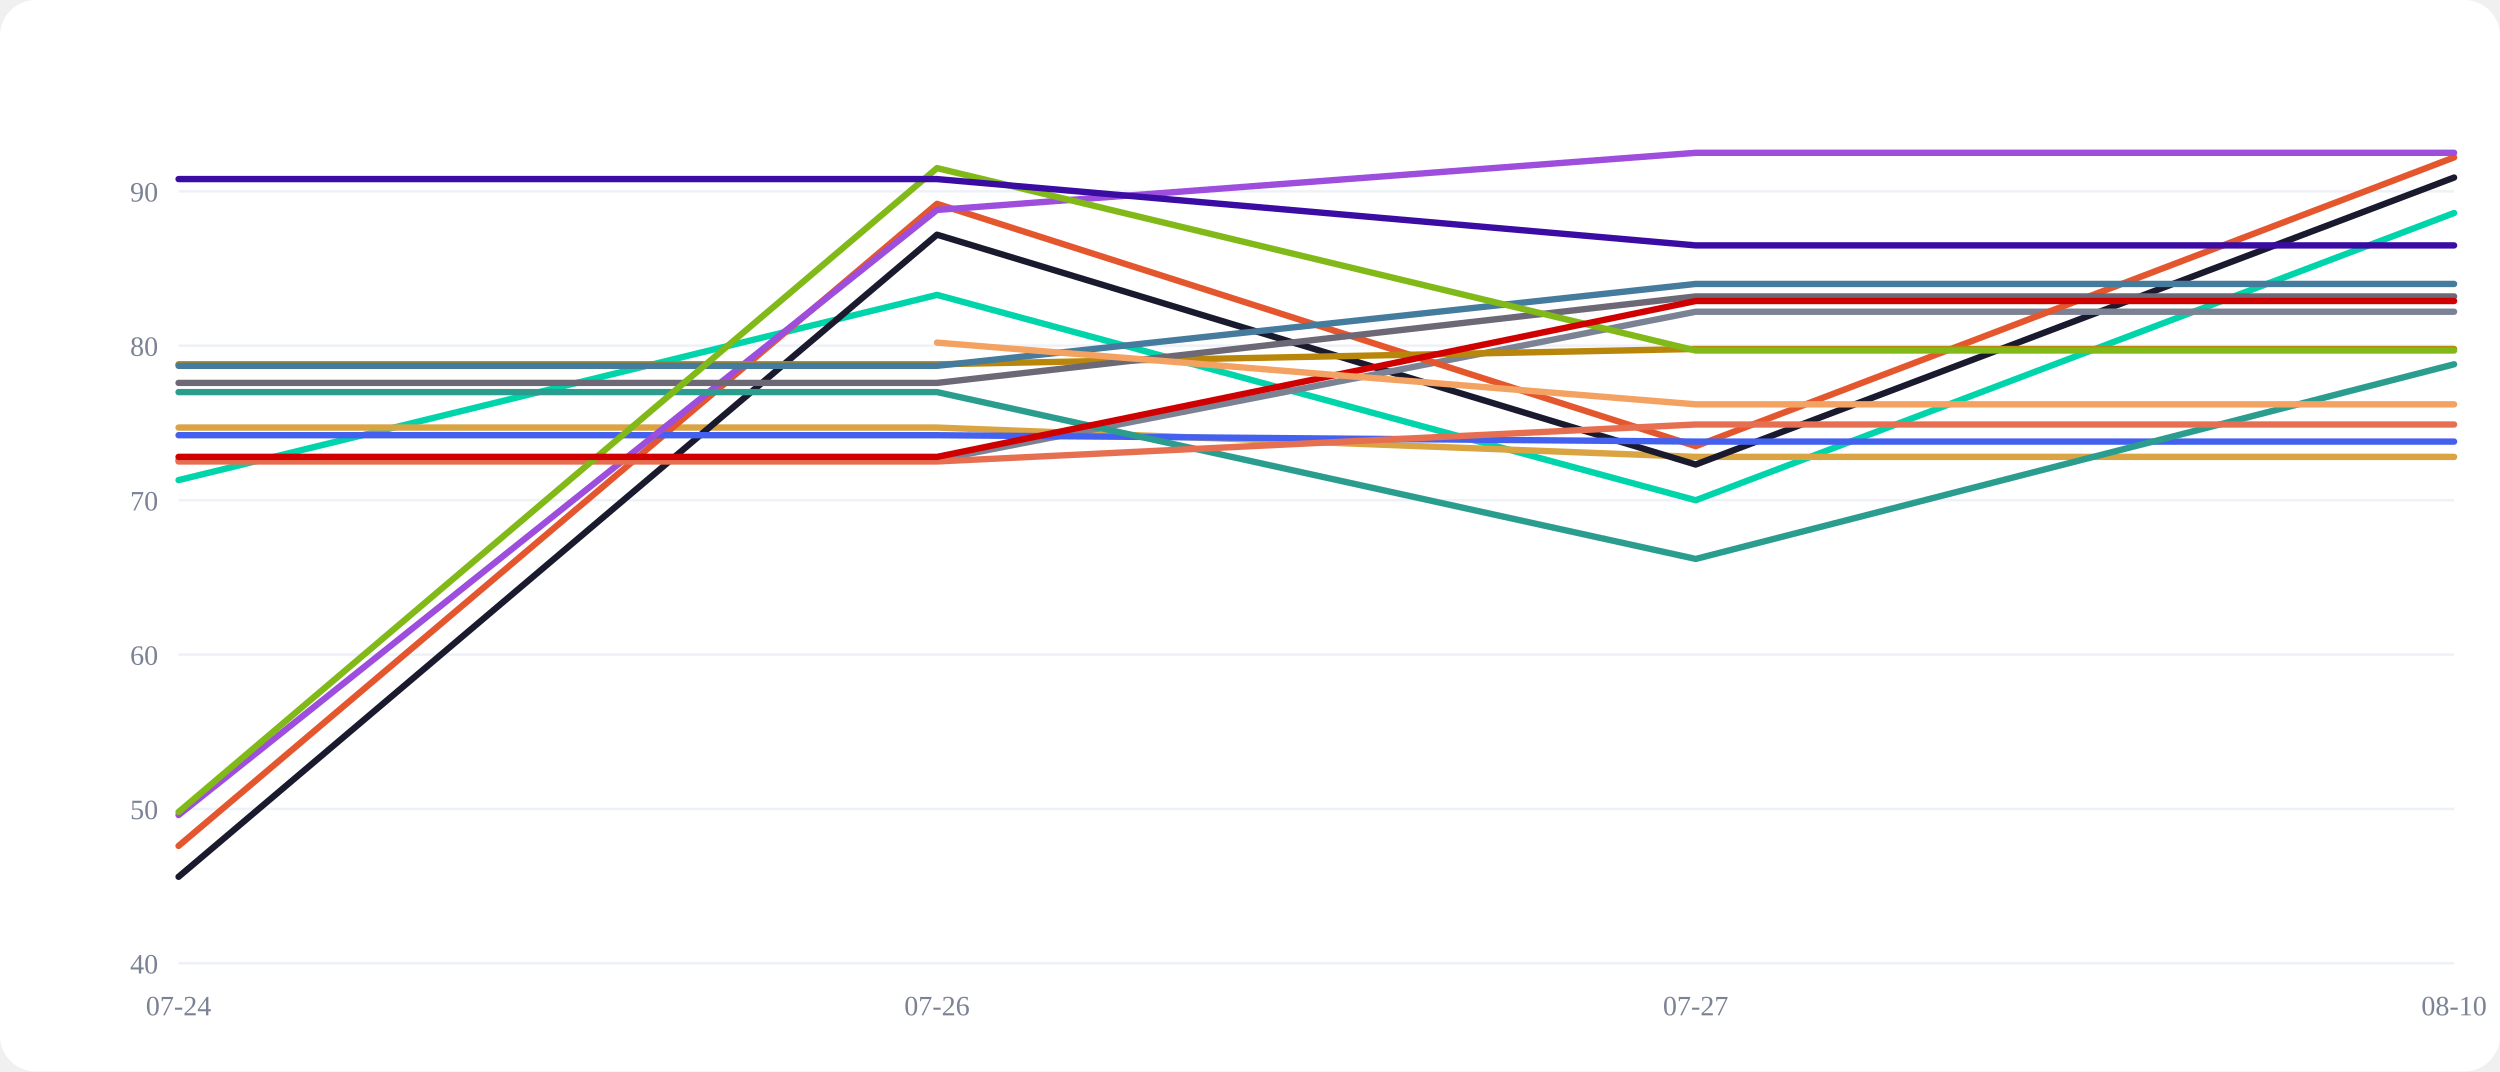
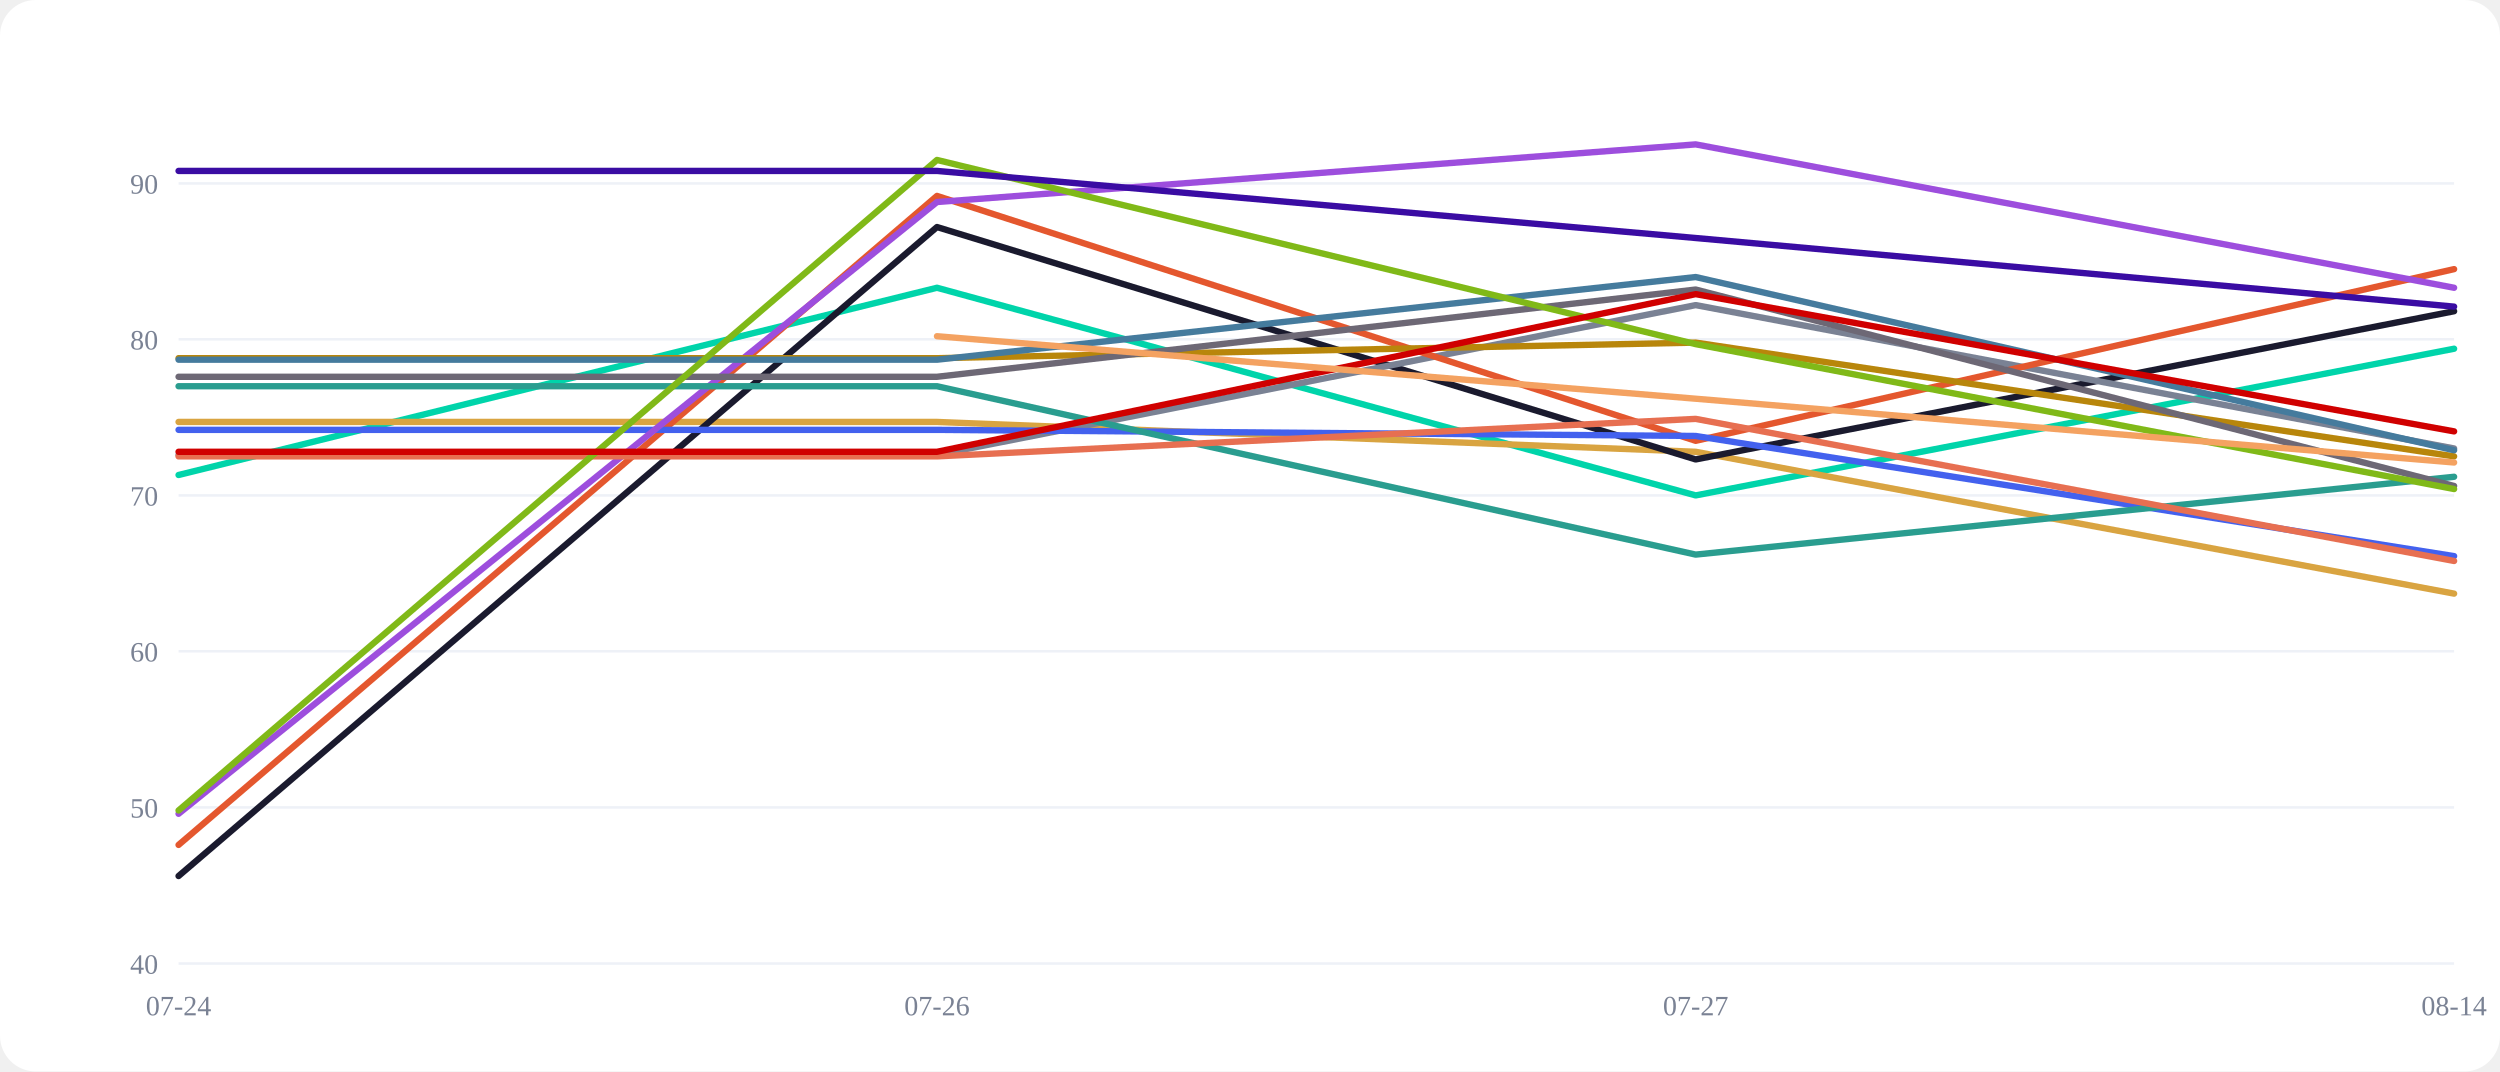
<svg xmlns="http://www.w3.org/2000/svg" viewBox="0 0 980 420" role="img" aria-label="VivIndex trend lines" style="width:100%;height:auto;display:block">
  <rect width="980" height="420" fill="#ffffff" rx="14" />
-   <line x1="70" y1="377.6" x2="962" y2="377.6" stroke="#EEF1F7" stroke-width="1" />
-   <text x="62" y="381.6" text-anchor="end" font-size="11" fill="#7a8294">40</text>
-   <line x1="70" y1="317.1" x2="962" y2="317.1" stroke="#EEF1F7" stroke-width="1" />
-   <text x="62" y="321.1" text-anchor="end" font-size="11" fill="#7a8294">50</text>
-   <line x1="70" y1="256.6" x2="962" y2="256.6" stroke="#EEF1F7" stroke-width="1" />
-   <text x="62" y="260.6" text-anchor="end" font-size="11" fill="#7a8294">60</text>
-   <line x1="70" y1="196.1" x2="962" y2="196.1" stroke="#EEF1F7" stroke-width="1" />
-   <text x="62" y="200.1" text-anchor="end" font-size="11" fill="#7a8294">70</text>
-   <line x1="70" y1="135.5" x2="962" y2="135.5" stroke="#EEF1F7" stroke-width="1" />
-   <text x="62" y="139.5" text-anchor="end" font-size="11" fill="#7a8294">80</text>
-   <line x1="70" y1="75.0" x2="962" y2="75.0" stroke="#EEF1F7" stroke-width="1" />
-   <text x="62" y="79.0" text-anchor="end" font-size="11" fill="#7a8294">90</text>
+   <line x1="70" y1="377.7" x2="962" y2="377.7" stroke="#EEF1F7" stroke-width="1" />
+   <text x="62" y="381.7" text-anchor="end" font-size="11" fill="#7a8294">40</text>
+   <line x1="70" y1="316.5" x2="962" y2="316.5" stroke="#EEF1F7" stroke-width="1" />
+   <text x="62" y="320.5" text-anchor="end" font-size="11" fill="#7a8294">50</text>
+   <line x1="70" y1="255.3" x2="962" y2="255.3" stroke="#EEF1F7" stroke-width="1" />
+   <text x="62" y="259.3" text-anchor="end" font-size="11" fill="#7a8294">60</text>
+   <line x1="70" y1="194.2" x2="962" y2="194.2" stroke="#EEF1F7" stroke-width="1" />
+   <text x="62" y="198.2" text-anchor="end" font-size="11" fill="#7a8294">70</text>
+   <line x1="70" y1="133.0" x2="962" y2="133.0" stroke="#EEF1F7" stroke-width="1" />
+   <text x="62" y="137.0" text-anchor="end" font-size="11" fill="#7a8294">80</text>
+   <line x1="70" y1="71.9" x2="962" y2="71.9" stroke="#EEF1F7" stroke-width="1" />
+   <text x="62" y="75.9" text-anchor="end" font-size="11" fill="#7a8294">90</text>
  <text x="70.0" y="398" text-anchor="middle" font-size="11" fill="#7a8294">07-24</text>
  <text x="367.3" y="398" text-anchor="middle" font-size="11" fill="#7a8294">07-26</text>
  <text x="664.7" y="398" text-anchor="middle" font-size="11" fill="#7a8294">07-27</text>
-   <text x="962.0" y="398" text-anchor="middle" font-size="11" fill="#7a8294">08-10</text>
-   <path d="M70.0,188.2 L367.3,115.6 L664.7,196.1 L962.0,83.5" fill="none" stroke="#00D4AA" stroke-width="2.5" stroke-linejoin="round" stroke-linecap="round">
-     <circle cx="70.0" cy="188.2" r="3" fill="#00D4AA" />
-     <circle cx="367.3" cy="115.6" r="3" fill="#00D4AA" />
-     <circle cx="664.7" cy="196.1" r="3" fill="#00D4AA" />
-     <circle cx="962.0" cy="83.5" r="3" fill="#00D4AA" />
+   <text x="962.0" y="398" text-anchor="middle" font-size="11" fill="#7a8294">08-14</text>
+   <path d="M70.0,186.2 L367.3,112.8 L664.7,194.2 L962.0,136.7" fill="none" stroke="#00D4AA" stroke-width="2.5" stroke-linejoin="round" stroke-linecap="round">
+     <circle cx="70.0" cy="186.2" r="3" fill="#00D4AA" />
+     <circle cx="367.3" cy="112.8" r="3" fill="#00D4AA" />
+     <circle cx="664.7" cy="194.2" r="3" fill="#00D4AA" />
+     <circle cx="962.0" cy="136.7" r="3" fill="#00D4AA" />
  </path>
-   <path d="M70.0,167.6 L367.3,167.6 L664.7,179.1 L962.0,179.1" fill="none" stroke="#D9A441" stroke-width="2.5" stroke-linejoin="round" stroke-linecap="round">
-     <circle cx="70.0" cy="167.6" r="3" fill="#D9A441" />
-     <circle cx="367.3" cy="167.6" r="3" fill="#D9A441" />
-     <circle cx="664.7" cy="179.1" r="3" fill="#D9A441" />
-     <circle cx="962.0" cy="179.1" r="3" fill="#D9A441" />
+   <path d="M70.0,165.4 L367.3,165.4 L664.7,177.1 L962.0,232.7" fill="none" stroke="#D9A441" stroke-width="2.5" stroke-linejoin="round" stroke-linecap="round">
+     <circle cx="70.0" cy="165.4" r="3" fill="#D9A441" />
+     <circle cx="367.3" cy="165.4" r="3" fill="#D9A441" />
+     <circle cx="664.7" cy="177.1" r="3" fill="#D9A441" />
+     <circle cx="962.0" cy="232.7" r="3" fill="#D9A441" />
  </path>
-   <path d="M70.0,343.7 L367.3,92.0 L664.7,182.1 L962.0,69.6" fill="none" stroke="#1A1A2E" stroke-width="2.5" stroke-linejoin="round" stroke-linecap="round">
-     <circle cx="70.0" cy="343.7" r="3" fill="#1A1A2E" />
-     <circle cx="367.3" cy="92.0" r="3" fill="#1A1A2E" />
-     <circle cx="664.7" cy="182.1" r="3" fill="#1A1A2E" />
-     <circle cx="962.0" cy="69.6" r="3" fill="#1A1A2E" />
+   <path d="M70.0,343.4 L367.3,89.0 L664.7,180.1 L962.0,122.0" fill="none" stroke="#1A1A2E" stroke-width="2.5" stroke-linejoin="round" stroke-linecap="round">
+     <circle cx="70.0" cy="343.4" r="3" fill="#1A1A2E" />
+     <circle cx="367.3" cy="89.0" r="3" fill="#1A1A2E" />
+     <circle cx="664.7" cy="180.1" r="3" fill="#1A1A2E" />
+     <circle cx="962.0" cy="122.0" r="3" fill="#1A1A2E" />
  </path>
-   <path d="M70.0,180.3 L367.3,180.3 L664.7,122.2 L962.0,122.2" fill="none" stroke="#7a8294" stroke-width="2.5" stroke-linejoin="round" stroke-linecap="round">
-     <circle cx="70.0" cy="180.3" r="3" fill="#7a8294" />
-     <circle cx="367.3" cy="180.3" r="3" fill="#7a8294" />
-     <circle cx="664.7" cy="122.2" r="3" fill="#7a8294" />
-     <circle cx="962.0" cy="122.2" r="3" fill="#7a8294" />
+   <path d="M70.0,178.3 L367.3,178.3 L664.7,119.6 L962.0,175.8" fill="none" stroke="#7a8294" stroke-width="2.5" stroke-linejoin="round" stroke-linecap="round">
+     <circle cx="70.0" cy="178.3" r="3" fill="#7a8294" />
+     <circle cx="367.3" cy="178.3" r="3" fill="#7a8294" />
+     <circle cx="664.7" cy="119.6" r="3" fill="#7a8294" />
+     <circle cx="962.0" cy="175.8" r="3" fill="#7a8294" />
  </path>
-   <path d="M70.0,331.6 L367.3,79.9 L664.7,174.9 L962.0,61.7" fill="none" stroke="#E4572E" stroke-width="2.5" stroke-linejoin="round" stroke-linecap="round">
-     <circle cx="70.0" cy="331.6" r="3" fill="#E4572E" />
-     <circle cx="367.3" cy="79.9" r="3" fill="#E4572E" />
-     <circle cx="664.7" cy="174.9" r="3" fill="#E4572E" />
-     <circle cx="962.0" cy="61.7" r="3" fill="#E4572E" />
+   <path d="M70.0,331.2 L367.3,76.8 L664.7,172.8 L962.0,105.5" fill="none" stroke="#E4572E" stroke-width="2.5" stroke-linejoin="round" stroke-linecap="round">
+     <circle cx="70.0" cy="331.2" r="3" fill="#E4572E" />
+     <circle cx="367.3" cy="76.8" r="3" fill="#E4572E" />
+     <circle cx="664.7" cy="172.8" r="3" fill="#E4572E" />
+     <circle cx="962.0" cy="105.5" r="3" fill="#E4572E" />
  </path>
-   <path d="M70.0,170.6 L367.3,170.6 L664.7,173.1 L962.0,173.1" fill="none" stroke="#4361EE" stroke-width="2.5" stroke-linejoin="round" stroke-linecap="round">
-     <circle cx="70.0" cy="170.6" r="3" fill="#4361EE" />
-     <circle cx="367.3" cy="170.6" r="3" fill="#4361EE" />
-     <circle cx="664.7" cy="173.1" r="3" fill="#4361EE" />
-     <circle cx="962.0" cy="173.1" r="3" fill="#4361EE" />
+   <path d="M70.0,168.5 L367.3,168.5 L664.7,170.9 L962.0,218.0" fill="none" stroke="#4361EE" stroke-width="2.5" stroke-linejoin="round" stroke-linecap="round">
+     <circle cx="70.0" cy="168.5" r="3" fill="#4361EE" />
+     <circle cx="367.3" cy="168.5" r="3" fill="#4361EE" />
+     <circle cx="664.7" cy="170.9" r="3" fill="#4361EE" />
+     <circle cx="962.0" cy="218.0" r="3" fill="#4361EE" />
  </path>
-   <path d="M70.0,319.5 L367.3,82.3 L664.7,59.9 L962.0,59.9" fill="none" stroke="#9D4EDD" stroke-width="2.5" stroke-linejoin="round" stroke-linecap="round">
-     <circle cx="70.0" cy="319.5" r="3" fill="#9D4EDD" />
-     <circle cx="367.3" cy="82.3" r="3" fill="#9D4EDD" />
-     <circle cx="664.7" cy="59.9" r="3" fill="#9D4EDD" />
-     <circle cx="962.0" cy="59.9" r="3" fill="#9D4EDD" />
+   <path d="M70.0,319.0 L367.3,79.2 L664.7,56.6 L962.0,112.8" fill="none" stroke="#9D4EDD" stroke-width="2.5" stroke-linejoin="round" stroke-linecap="round">
+     <circle cx="70.0" cy="319.0" r="3" fill="#9D4EDD" />
+     <circle cx="367.3" cy="79.2" r="3" fill="#9D4EDD" />
+     <circle cx="664.7" cy="56.6" r="3" fill="#9D4EDD" />
+     <circle cx="962.0" cy="112.8" r="3" fill="#9D4EDD" />
  </path>
-   <path d="M70.0,153.7 L367.3,153.7 L664.7,219.1 L962.0,142.8" fill="none" stroke="#2A9D8F" stroke-width="2.5" stroke-linejoin="round" stroke-linecap="round">
-     <circle cx="70.0" cy="153.7" r="3" fill="#2A9D8F" />
-     <circle cx="367.3" cy="153.7" r="3" fill="#2A9D8F" />
-     <circle cx="664.7" cy="219.1" r="3" fill="#2A9D8F" />
-     <circle cx="962.0" cy="142.8" r="3" fill="#2A9D8F" />
+   <path d="M70.0,151.4 L367.3,151.4 L664.7,217.4 L962.0,186.9" fill="none" stroke="#2A9D8F" stroke-width="2.5" stroke-linejoin="round" stroke-linecap="round">
+     <circle cx="70.0" cy="151.4" r="3" fill="#2A9D8F" />
+     <circle cx="367.3" cy="151.4" r="3" fill="#2A9D8F" />
+     <circle cx="664.7" cy="217.4" r="3" fill="#2A9D8F" />
+     <circle cx="962.0" cy="186.9" r="3" fill="#2A9D8F" />
  </path>
-   <path d="M70.0,180.9 L367.3,180.9 L664.7,166.4 L962.0,166.4" fill="none" stroke="#E76F51" stroke-width="2.5" stroke-linejoin="round" stroke-linecap="round">
-     <circle cx="70.0" cy="180.9" r="3" fill="#E76F51" />
-     <circle cx="367.3" cy="180.9" r="3" fill="#E76F51" />
-     <circle cx="664.7" cy="166.4" r="3" fill="#E76F51" />
-     <circle cx="962.0" cy="166.4" r="3" fill="#E76F51" />
+   <path d="M70.0,178.9 L367.3,178.9 L664.7,164.2 L962.0,219.9" fill="none" stroke="#E76F51" stroke-width="2.5" stroke-linejoin="round" stroke-linecap="round">
+     <circle cx="70.0" cy="178.9" r="3" fill="#E76F51" />
+     <circle cx="367.3" cy="178.9" r="3" fill="#E76F51" />
+     <circle cx="664.7" cy="164.2" r="3" fill="#E76F51" />
+     <circle cx="962.0" cy="219.9" r="3" fill="#E76F51" />
  </path>
-   <path d="M70.0,142.8 L367.3,142.8 L664.7,136.8 L962.0,136.8" fill="none" stroke="#B8860B" stroke-width="2.5" stroke-linejoin="round" stroke-linecap="round">
-     <circle cx="70.0" cy="142.8" r="3" fill="#B8860B" />
-     <circle cx="367.3" cy="142.8" r="3" fill="#B8860B" />
-     <circle cx="664.7" cy="136.8" r="3" fill="#B8860B" />
-     <circle cx="962.0" cy="136.8" r="3" fill="#B8860B" />
+   <path d="M70.0,140.4 L367.3,140.4 L664.7,134.3 L962.0,178.9" fill="none" stroke="#B8860B" stroke-width="2.5" stroke-linejoin="round" stroke-linecap="round">
+     <circle cx="70.0" cy="140.4" r="3" fill="#B8860B" />
+     <circle cx="367.3" cy="140.4" r="3" fill="#B8860B" />
+     <circle cx="664.7" cy="134.3" r="3" fill="#B8860B" />
+     <circle cx="962.0" cy="178.9" r="3" fill="#B8860B" />
  </path>
-   <path d="M70.0,143.4 L367.3,143.4 L664.7,111.3 L962.0,111.3" fill="none" stroke="#457B9D" stroke-width="2.5" stroke-linejoin="round" stroke-linecap="round">
-     <circle cx="70.0" cy="143.4" r="3" fill="#457B9D" />
-     <circle cx="367.3" cy="143.4" r="3" fill="#457B9D" />
-     <circle cx="664.7" cy="111.3" r="3" fill="#457B9D" />
-     <circle cx="962.0" cy="111.3" r="3" fill="#457B9D" />
+   <path d="M70.0,141.0 L367.3,141.0 L664.7,108.6 L962.0,176.5" fill="none" stroke="#457B9D" stroke-width="2.5" stroke-linejoin="round" stroke-linecap="round">
+     <circle cx="70.0" cy="141.0" r="3" fill="#457B9D" />
+     <circle cx="367.3" cy="141.0" r="3" fill="#457B9D" />
+     <circle cx="664.7" cy="108.6" r="3" fill="#457B9D" />
+     <circle cx="962.0" cy="176.5" r="3" fill="#457B9D" />
  </path>
-   <path d="M70.0,150.1 L367.3,150.1 L664.7,116.2 L962.0,116.2" fill="none" stroke="#6D6875" stroke-width="2.5" stroke-linejoin="round" stroke-linecap="round">
-     <circle cx="70.0" cy="150.1" r="3" fill="#6D6875" />
-     <circle cx="367.3" cy="150.1" r="3" fill="#6D6875" />
-     <circle cx="664.7" cy="116.2" r="3" fill="#6D6875" />
-     <circle cx="962.0" cy="116.2" r="3" fill="#6D6875" />
+   <path d="M70.0,147.7 L367.3,147.7 L664.7,113.5 L962.0,190.5" fill="none" stroke="#6D6875" stroke-width="2.5" stroke-linejoin="round" stroke-linecap="round">
+     <circle cx="70.0" cy="147.7" r="3" fill="#6D6875" />
+     <circle cx="367.3" cy="147.7" r="3" fill="#6D6875" />
+     <circle cx="664.7" cy="113.5" r="3" fill="#6D6875" />
+     <circle cx="962.0" cy="190.5" r="3" fill="#6D6875" />
  </path>
-   <path d="M70.0,318.3 L367.3,65.9 L664.7,137.4 L962.0,137.4" fill="none" stroke="#80B918" stroke-width="2.5" stroke-linejoin="round" stroke-linecap="round">
-     <circle cx="70.0" cy="318.3" r="3" fill="#80B918" />
-     <circle cx="367.3" cy="65.9" r="3" fill="#80B918" />
-     <circle cx="664.7" cy="137.4" r="3" fill="#80B918" />
-     <circle cx="962.0" cy="137.4" r="3" fill="#80B918" />
+   <path d="M70.0,317.7 L367.3,62.7 L664.7,134.9 L962.0,191.7" fill="none" stroke="#80B918" stroke-width="2.5" stroke-linejoin="round" stroke-linecap="round">
+     <circle cx="70.0" cy="317.7" r="3" fill="#80B918" />
+     <circle cx="367.3" cy="62.7" r="3" fill="#80B918" />
+     <circle cx="664.7" cy="134.9" r="3" fill="#80B918" />
+     <circle cx="962.0" cy="191.7" r="3" fill="#80B918" />
  </path>
-   <path d="M70.0,179.1 L367.3,179.1 L664.7,118.0 L962.0,118.0" fill="none" stroke="#D00000" stroke-width="2.5" stroke-linejoin="round" stroke-linecap="round">
-     <circle cx="70.0" cy="179.1" r="3" fill="#D00000" />
-     <circle cx="367.3" cy="179.1" r="3" fill="#D00000" />
-     <circle cx="664.7" cy="118.0" r="3" fill="#D00000" />
-     <circle cx="962.0" cy="118.0" r="3" fill="#D00000" />
+   <path d="M70.0,177.1 L367.3,177.1 L664.7,115.3 L962.0,169.1" fill="none" stroke="#D00000" stroke-width="2.5" stroke-linejoin="round" stroke-linecap="round">
+     <circle cx="70.0" cy="177.1" r="3" fill="#D00000" />
+     <circle cx="367.3" cy="177.1" r="3" fill="#D00000" />
+     <circle cx="664.7" cy="115.3" r="3" fill="#D00000" />
+     <circle cx="962.0" cy="169.1" r="3" fill="#D00000" />
  </path>
-   <path d="M70.0,70.2 L367.3,70.2 L664.7,96.2 L962.0,96.2" fill="none" stroke="#3A0CA3" stroke-width="2.5" stroke-linejoin="round" stroke-linecap="round">
-     <circle cx="70.0" cy="70.2" r="3" fill="#3A0CA3" />
-     <circle cx="367.3" cy="70.2" r="3" fill="#3A0CA3" />
-     <circle cx="664.7" cy="96.2" r="3" fill="#3A0CA3" />
-     <circle cx="962.0" cy="96.2" r="3" fill="#3A0CA3" />
+   <path d="M70.0,67.0 L367.3,67.0 L664.7,93.3 L962.0,120.2" fill="none" stroke="#3A0CA3" stroke-width="2.5" stroke-linejoin="round" stroke-linecap="round">
+     <circle cx="70.0" cy="67.0" r="3" fill="#3A0CA3" />
+     <circle cx="367.3" cy="67.0" r="3" fill="#3A0CA3" />
+     <circle cx="664.7" cy="93.3" r="3" fill="#3A0CA3" />
+     <circle cx="962.0" cy="120.2" r="3" fill="#3A0CA3" />
  </path>
-   <path d="M367.3,134.3 L664.7,158.5 L962.0,158.5" fill="none" stroke="#F4A261" stroke-width="2.5" stroke-linejoin="round" stroke-linecap="round">
-     <circle cx="367.3" cy="134.3" r="3" fill="#F4A261" />
-     <circle cx="664.7" cy="158.5" r="3" fill="#F4A261" />
-     <circle cx="962.0" cy="158.5" r="3" fill="#F4A261" />
+   <path d="M367.3,131.8 L664.7,156.3 L962.0,181.3" fill="none" stroke="#F4A261" stroke-width="2.5" stroke-linejoin="round" stroke-linecap="round">
+     <circle cx="367.3" cy="131.8" r="3" fill="#F4A261" />
+     <circle cx="664.7" cy="156.3" r="3" fill="#F4A261" />
+     <circle cx="962.0" cy="181.3" r="3" fill="#F4A261" />
  </path>
</svg>
